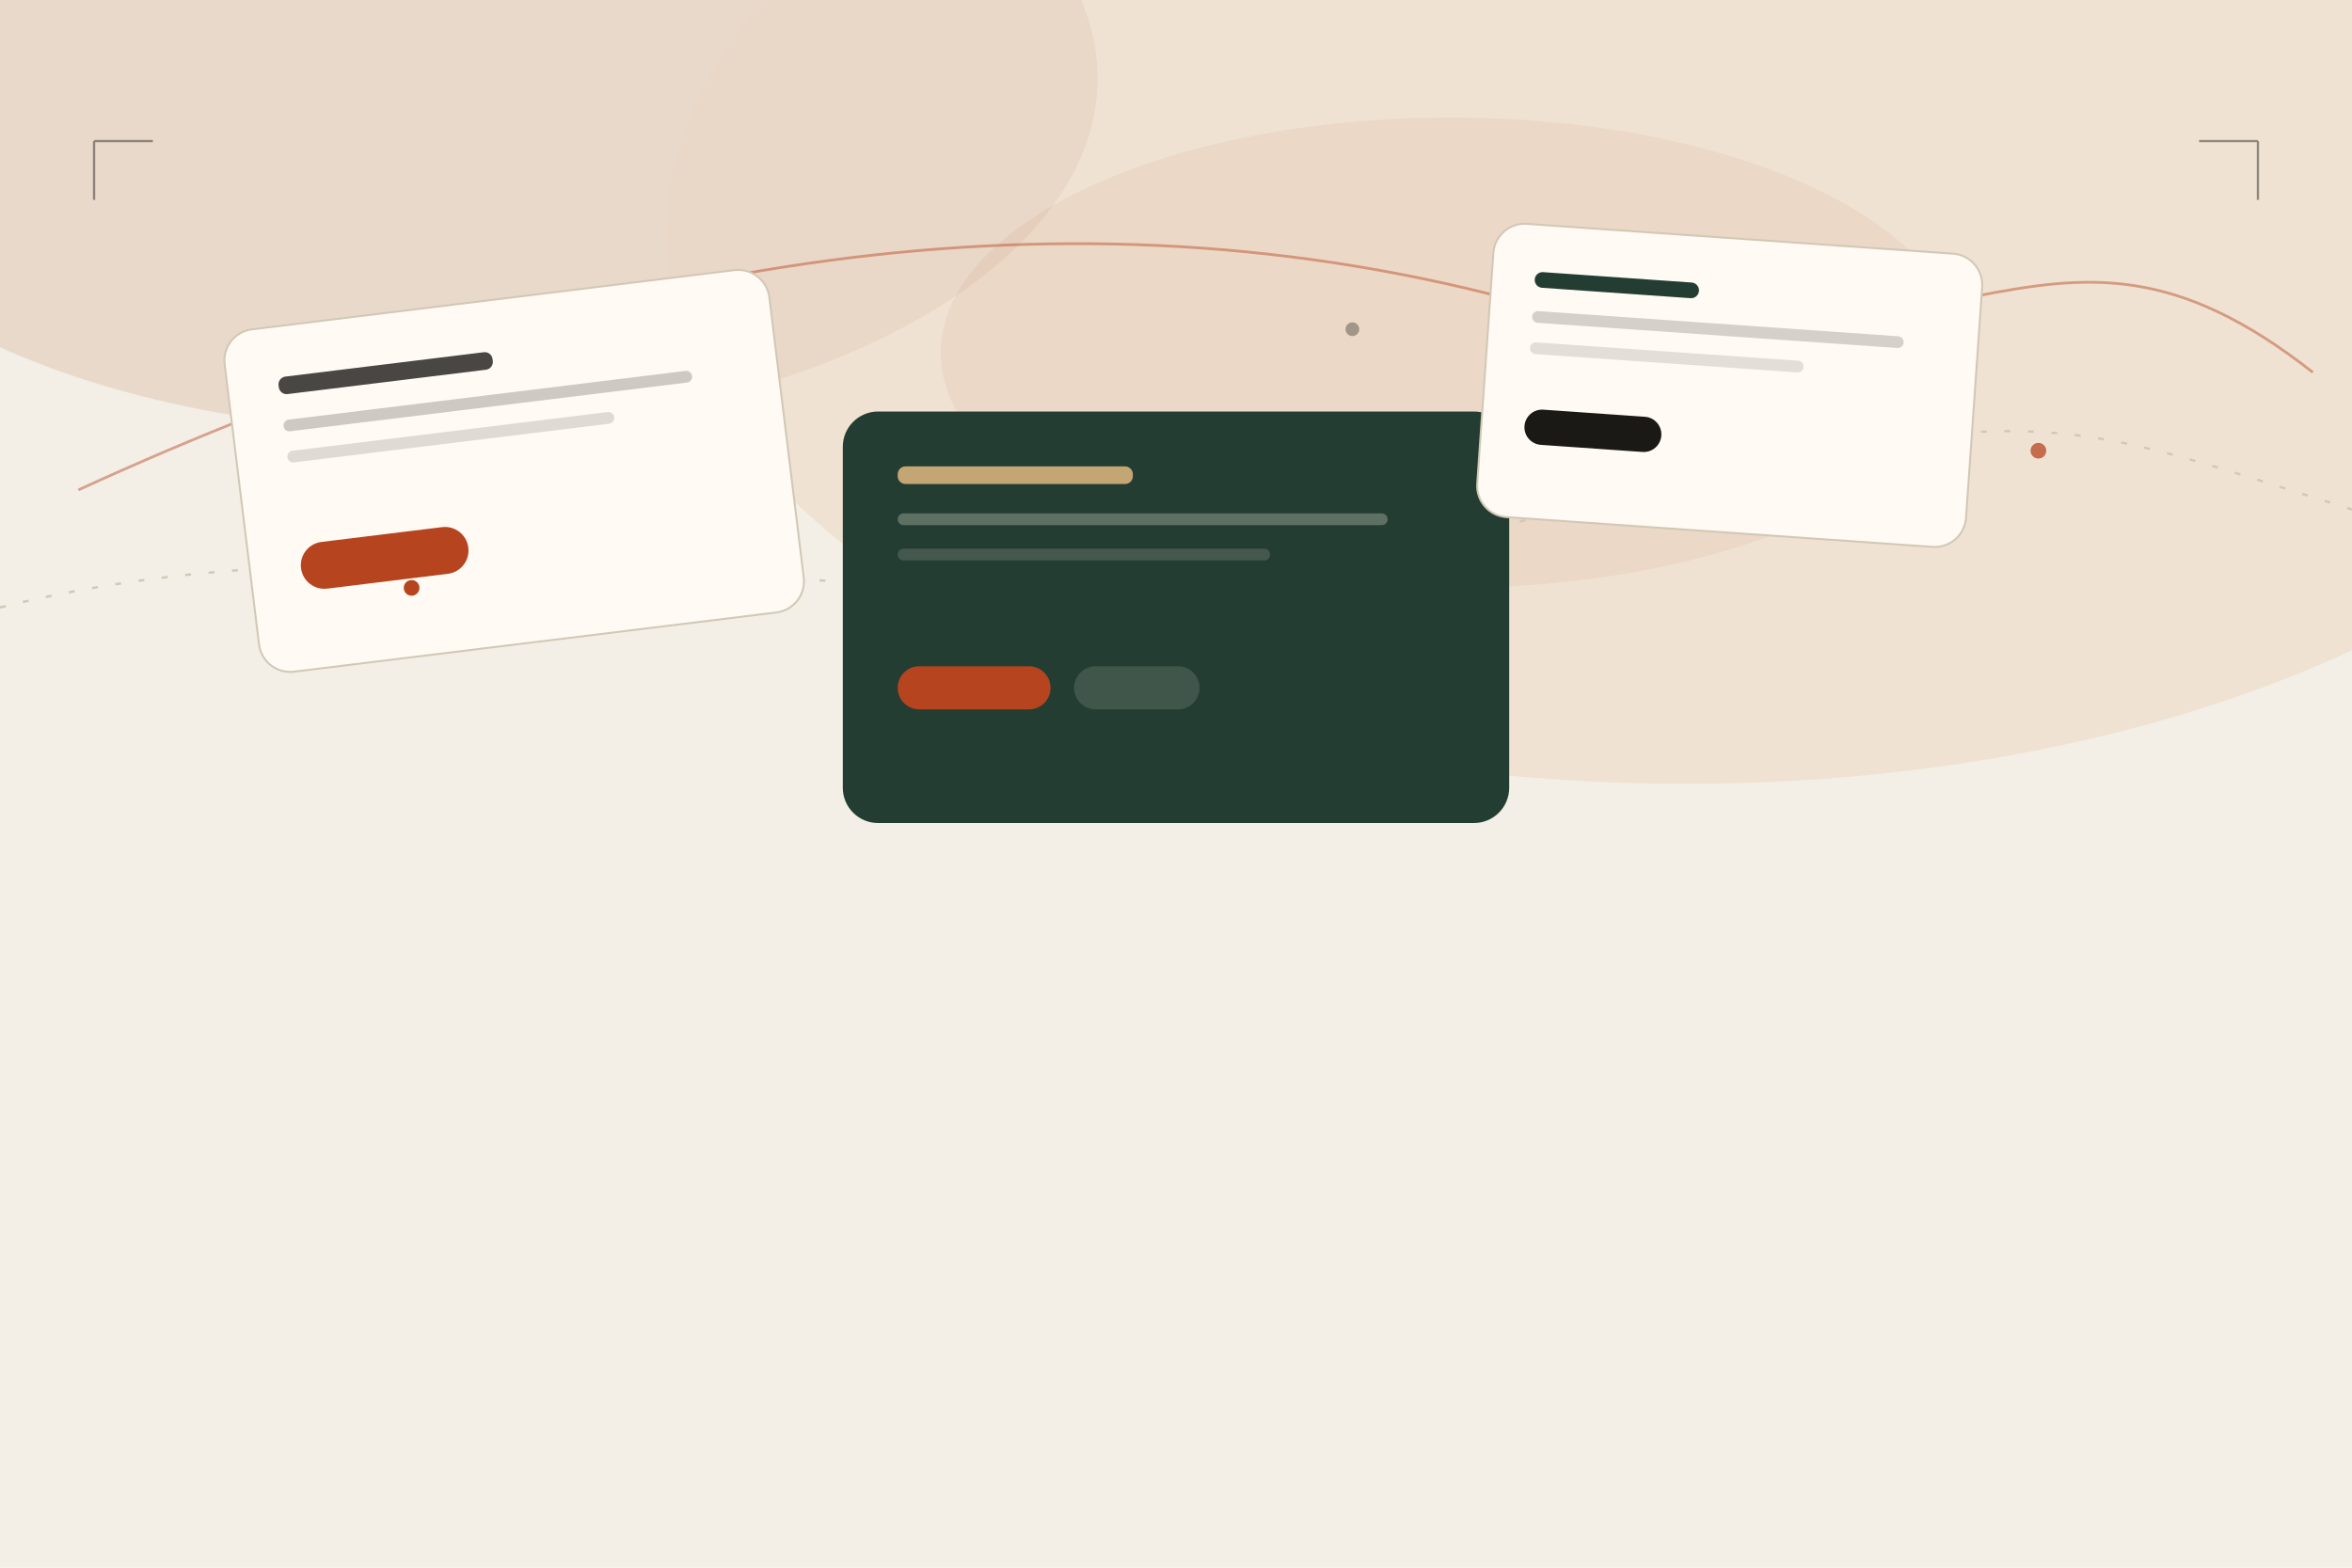
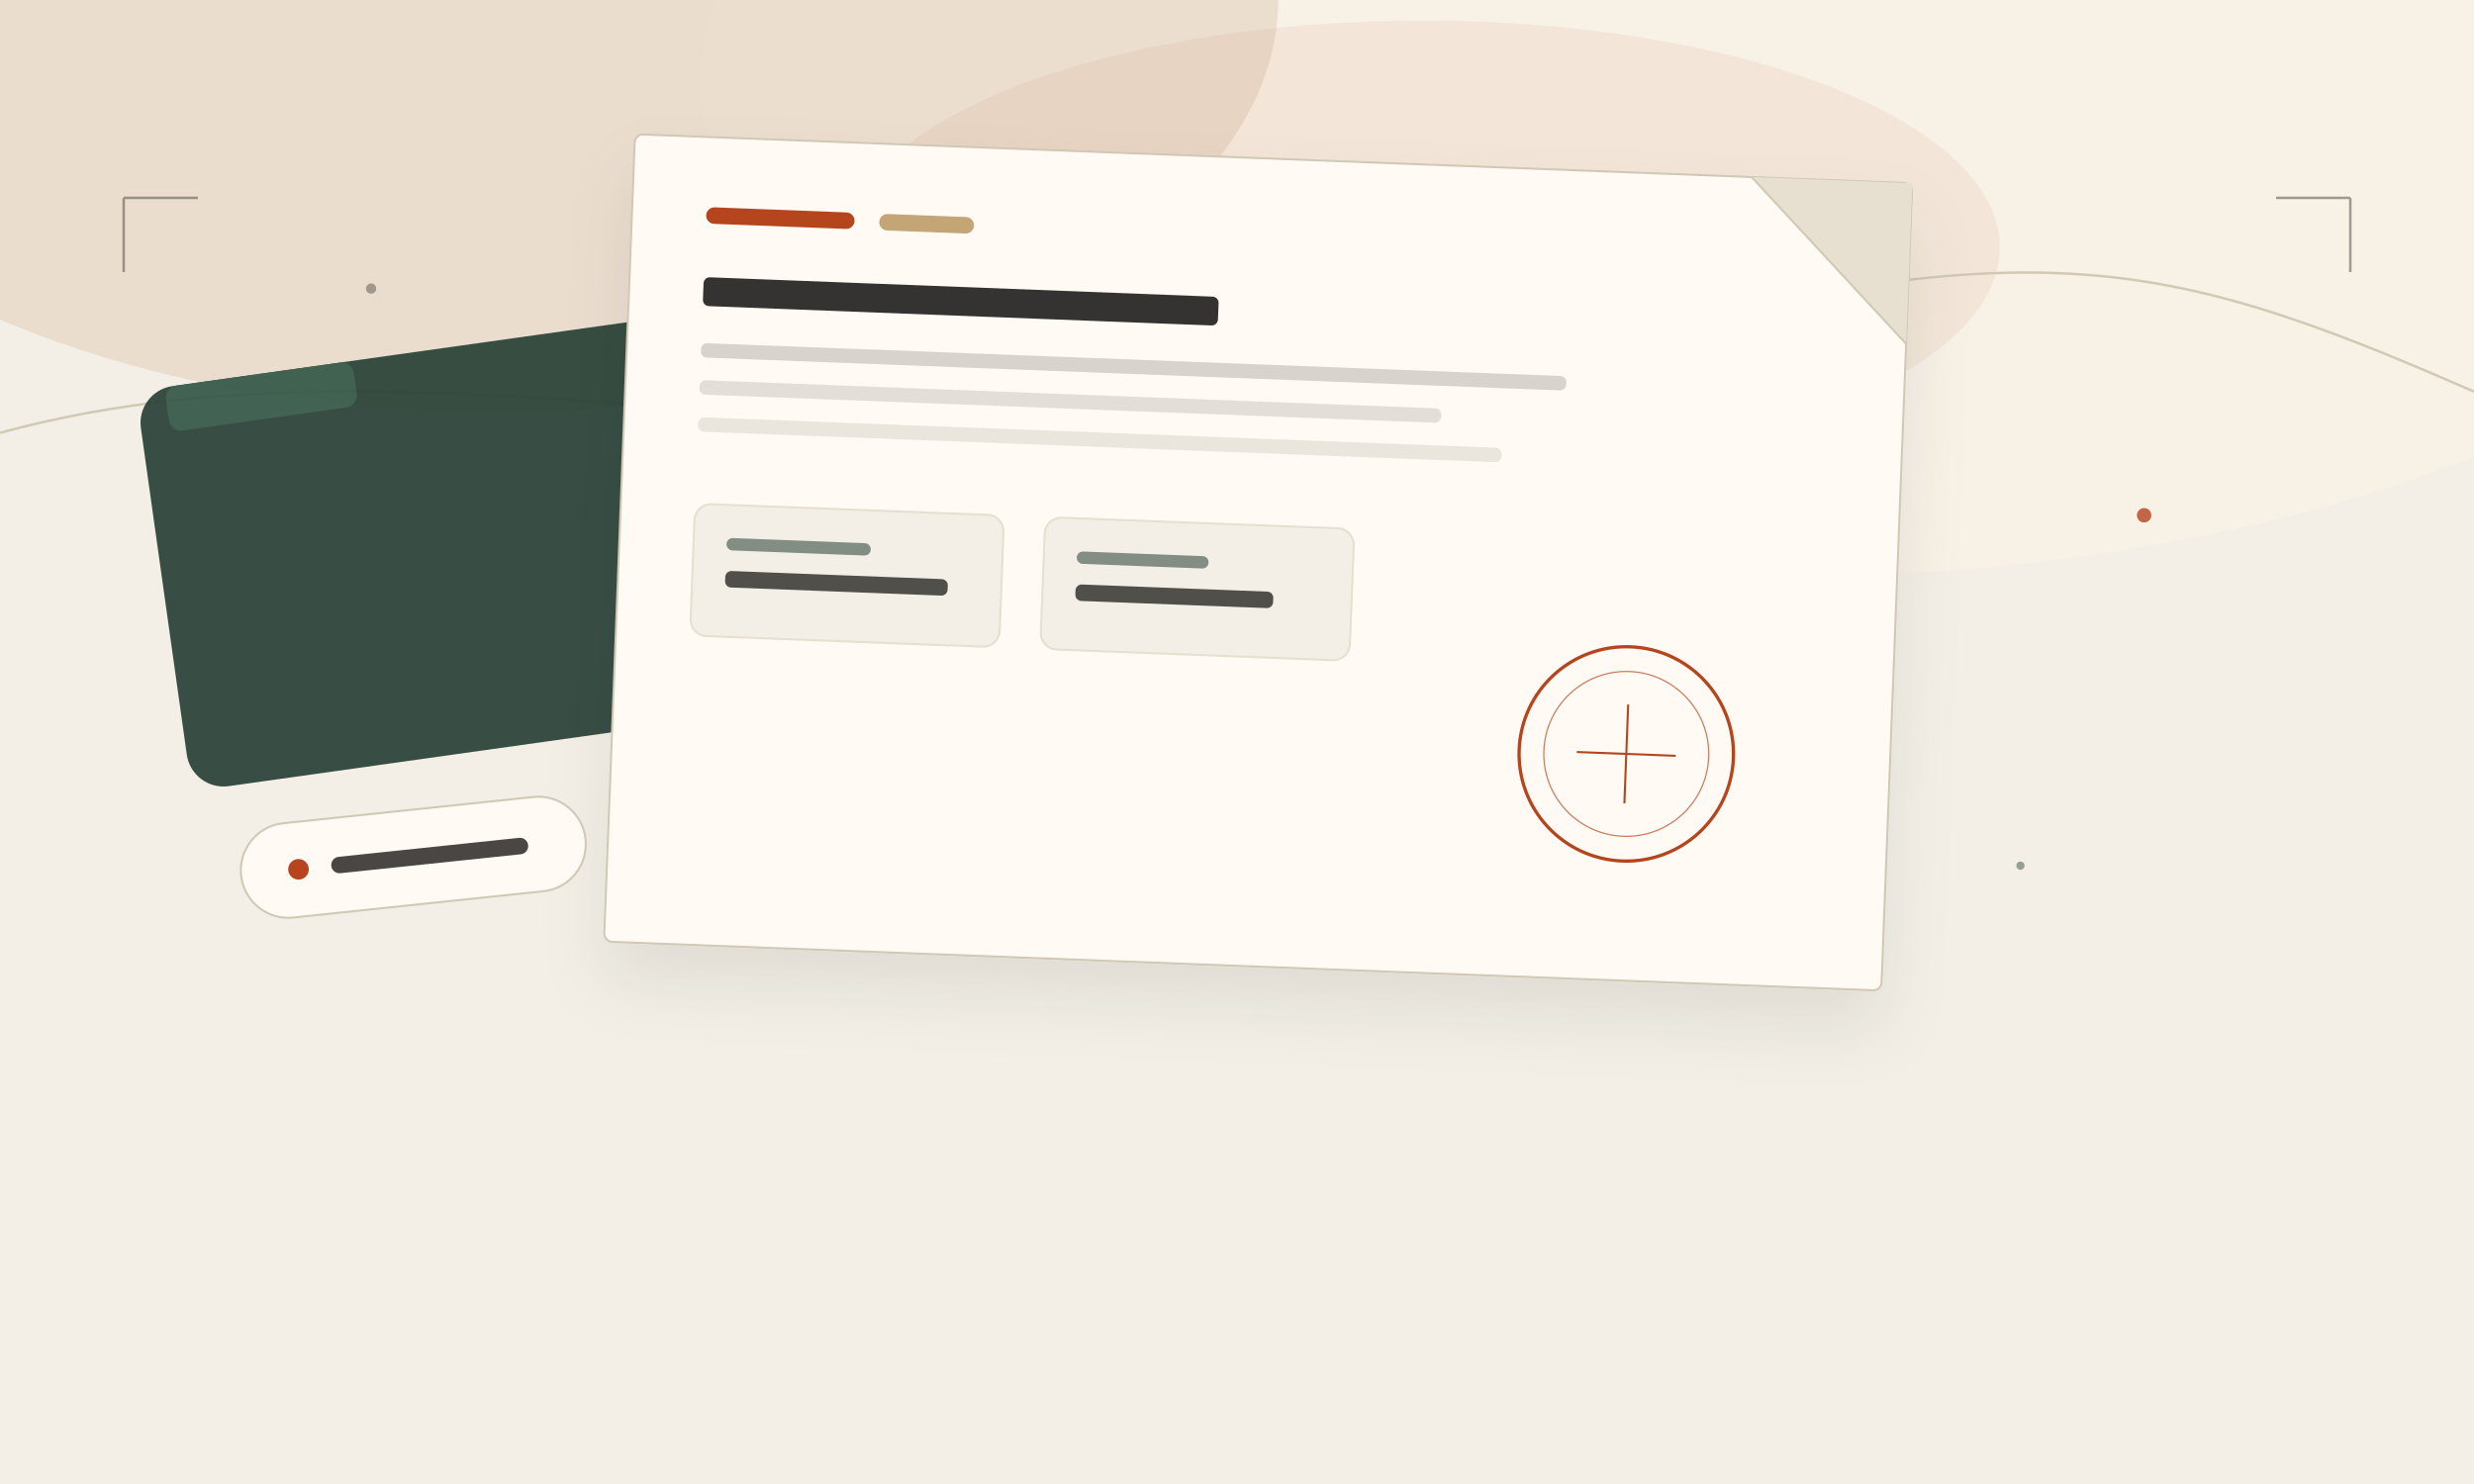
- <svg xmlns="http://www.w3.org/2000/svg" viewBox="0 0 1200 800" fill="none" aria-hidden="true">
-   <rect width="1200" height="800" fill="#f3efe6" />
-   <ellipse cx="860" cy="120" rx="520" ry="280" fill="#efe2d2" />
-   <ellipse cx="220" cy="40" rx="340" ry="180" fill="#e8d5c6" opacity="0.85" />
-   <ellipse cx="740" cy="180" rx="260" ry="120" fill="#b5441f" opacity="0.07" />
-   <path d="M48 72 H78 M48 72 V102" stroke="#1b1916" stroke-width="1.15" opacity="0.45" />
-   <path d="M1152 72 H1122 M1152 72 V102" stroke="#1b1916" stroke-width="1.15" opacity="0.45" />
-   <path d="M40 250 C 280 140, 520 90, 760 150 S 1040 80, 1180 190" stroke="#b5441f" stroke-width="1.4" opacity="0.45" />
-   <path d="M0 310 C 240 250, 480 340, 760 270 S 1040 210, 1200 260" stroke="#d2c8b6" stroke-width="1.2" stroke-dasharray="3 9" />
-   <g transform="rotate(-7 280 220)">
-     <rect x="120" y="150" width="280" height="176" rx="16" fill="#fffaf3" stroke="#d2c8b6" />
-     <rect x="146" y="176" width="110" height="9" rx="4" fill="#1b1916" opacity="0.8" />
-     <rect x="146" y="198" width="210" height="6" rx="3" fill="#4f4a43" opacity="0.28" />
-     <rect x="146" y="214" width="168" height="6" rx="3" fill="#4f4a43" opacity="0.18" />
-     <rect x="146" y="262" width="86" height="24" rx="12" fill="#b5441f" />
+ <svg xmlns="http://www.w3.org/2000/svg" viewBox="0 0 1200 720" fill="none" aria-hidden="true">
+   <rect width="1200" height="720" fill="#f3efe6" />
+   <ellipse cx="860" cy="40" rx="520" ry="240" fill="#f7f1e6" />
+   <ellipse cx="240" cy="0" rx="380" ry="200" fill="#eadccb" opacity="0.9" />
+   <ellipse cx="690" cy="120" rx="280" ry="110" fill="#b5441f" opacity="0.07" />
+   <path d="M0 210 C 220 150, 460 250, 720 180 S 1040 120, 1200 190" stroke="#d2c8b6" stroke-width="1.2" />
+   <path d="M60 96 H96 M60 96 V132" stroke="#1b1916" stroke-width="1.2" opacity="0.4" />
+   <path d="M1140 96 H1104 M1140 96 V132" stroke="#1b1916" stroke-width="1.2" opacity="0.4" />
+   <g opacity="0.9">
+     <rect x="78" y="168" width="300" height="196" rx="18" fill="#243d32" transform="rotate(-8 228 266)" />
+     <rect x="92" y="168" width="92" height="22" rx="6" fill="#2f5344" transform="rotate(-8 228 266)" />
  </g>
-   <g>
-     <rect x="430" y="210" width="340" height="210" rx="18" fill="#243d32" />
-     <rect x="458" y="238" width="120" height="9" rx="4" fill="#c4a574" />
-     <rect x="458" y="262" width="250" height="6" rx="3" fill="#f3efe6" opacity="0.28" />
-     <rect x="458" y="280" width="190" height="6" rx="3" fill="#f3efe6" opacity="0.16" />
-     <rect x="458" y="340" width="78" height="22" rx="11" fill="#b5441f" />
-     <rect x="548" y="340" width="64" height="22" rx="11" fill="#f3efe6" opacity="0.14" />
+   <g filter="url(#paper-shadow)">
+     <g transform="rotate(2.2 640 280)">
+       <rect x="300" y="78" width="620" height="392" rx="4" fill="#fffaf3" stroke="#d2c8b6" />
+       <path d="M842 78 H920 V156 L842 78Z" fill="#e7dfd0" />
+       <path d="M842 78 L920 156" stroke="#d2c8b6" stroke-width="1" />
+       <rect x="336" y="112" width="72" height="8" rx="4" fill="#b5441f" />
+       <rect x="420" y="112" width="46" height="8" rx="4" fill="#c4a574" />
+       <rect x="336" y="146" width="250" height="14" rx="3" fill="#1b1916" opacity="0.88" />
+       <rect x="336" y="178" width="420" height="7" rx="3" fill="#4f4a43" opacity="0.22" />
+       <rect x="336" y="196" width="360" height="7" rx="3" fill="#4f4a43" opacity="0.16" />
+       <rect x="336" y="214" width="390" height="7" rx="3" fill="#4f4a43" opacity="0.12" />
+       <rect x="336" y="256" width="150" height="64" rx="8" fill="#f3efe6" stroke="#e7dfd0" />
+       <rect x="352" y="272" width="70" height="6" rx="3" fill="#243d32" opacity="0.55" />
+       <rect x="352" y="288" width="108" height="8" rx="3" fill="#1b1916" opacity="0.75" />
+       <rect x="506" y="256" width="150" height="64" rx="8" fill="#f3efe6" stroke="#e7dfd0" />
+       <rect x="522" y="272" width="64" height="6" rx="3" fill="#243d32" opacity="0.55" />
+       <rect x="522" y="288" width="96" height="8" rx="3" fill="#1b1916" opacity="0.75" />
+       <circle cx="792" cy="360" r="52" fill="none" stroke="#b5441f" stroke-width="1.6" />
+       <circle cx="792" cy="360" r="40" fill="none" stroke="#b5441f" stroke-width="0.6" opacity="0.7" />
+       <path d="M768 360 H816" stroke="#b5441f" stroke-width="1" />
+       <path d="M792 336 V384" stroke="#b5441f" stroke-width="1" />
+     </g>
  </g>
-   <g transform="rotate(4 860 160)">
-     <rect x="760" y="120" width="250" height="150" rx="16" fill="#fffaf3" stroke="#d2c8b6" />
-     <rect x="782" y="144" width="84" height="8" rx="4" fill="#243d32" />
-     <rect x="782" y="164" width="190" height="6" rx="3" fill="#4f4a43" opacity="0.24" />
-     <rect x="782" y="180" width="140" height="6" rx="3" fill="#4f4a43" opacity="0.16" />
-     <rect x="782" y="214" width="70" height="18" rx="9" fill="#1b1916" />
+   <g transform="rotate(-6 210 430)">
+     <rect x="118" y="392" width="168" height="46" rx="23" fill="#fffaf3" stroke="#d2c8b6" />
+     <circle cx="146" cy="415" r="5" fill="#b5441f" />
+     <rect x="162" y="411" width="96" height="8" rx="4" fill="#1b1916" opacity="0.8" />
  </g>
-   <circle cx="210" cy="300" r="4" fill="#b5441f" />
-   <circle cx="690" cy="168" r="3.5" fill="#1b1916" opacity="0.35" />
-   <circle cx="1040" cy="230" r="4" fill="#b5441f" opacity="0.75" />
+   <circle cx="1040" cy="250" r="3.5" fill="#b5441f" opacity="0.8" />
+   <circle cx="180" cy="140" r="2.5" fill="#1b1916" opacity="0.35" />
+   <circle cx="980" cy="420" r="2" fill="#243d32" opacity="0.45" />
+   <defs>
+     <filter id="paper-shadow" x="-10%" y="-10%" width="120%" height="130%">
+       <feDropShadow dx="0" dy="18" stdDeviation="16" flood-color="#1b1916" flood-opacity="0.08" />
+     </filter>
+   </defs>
</svg>
